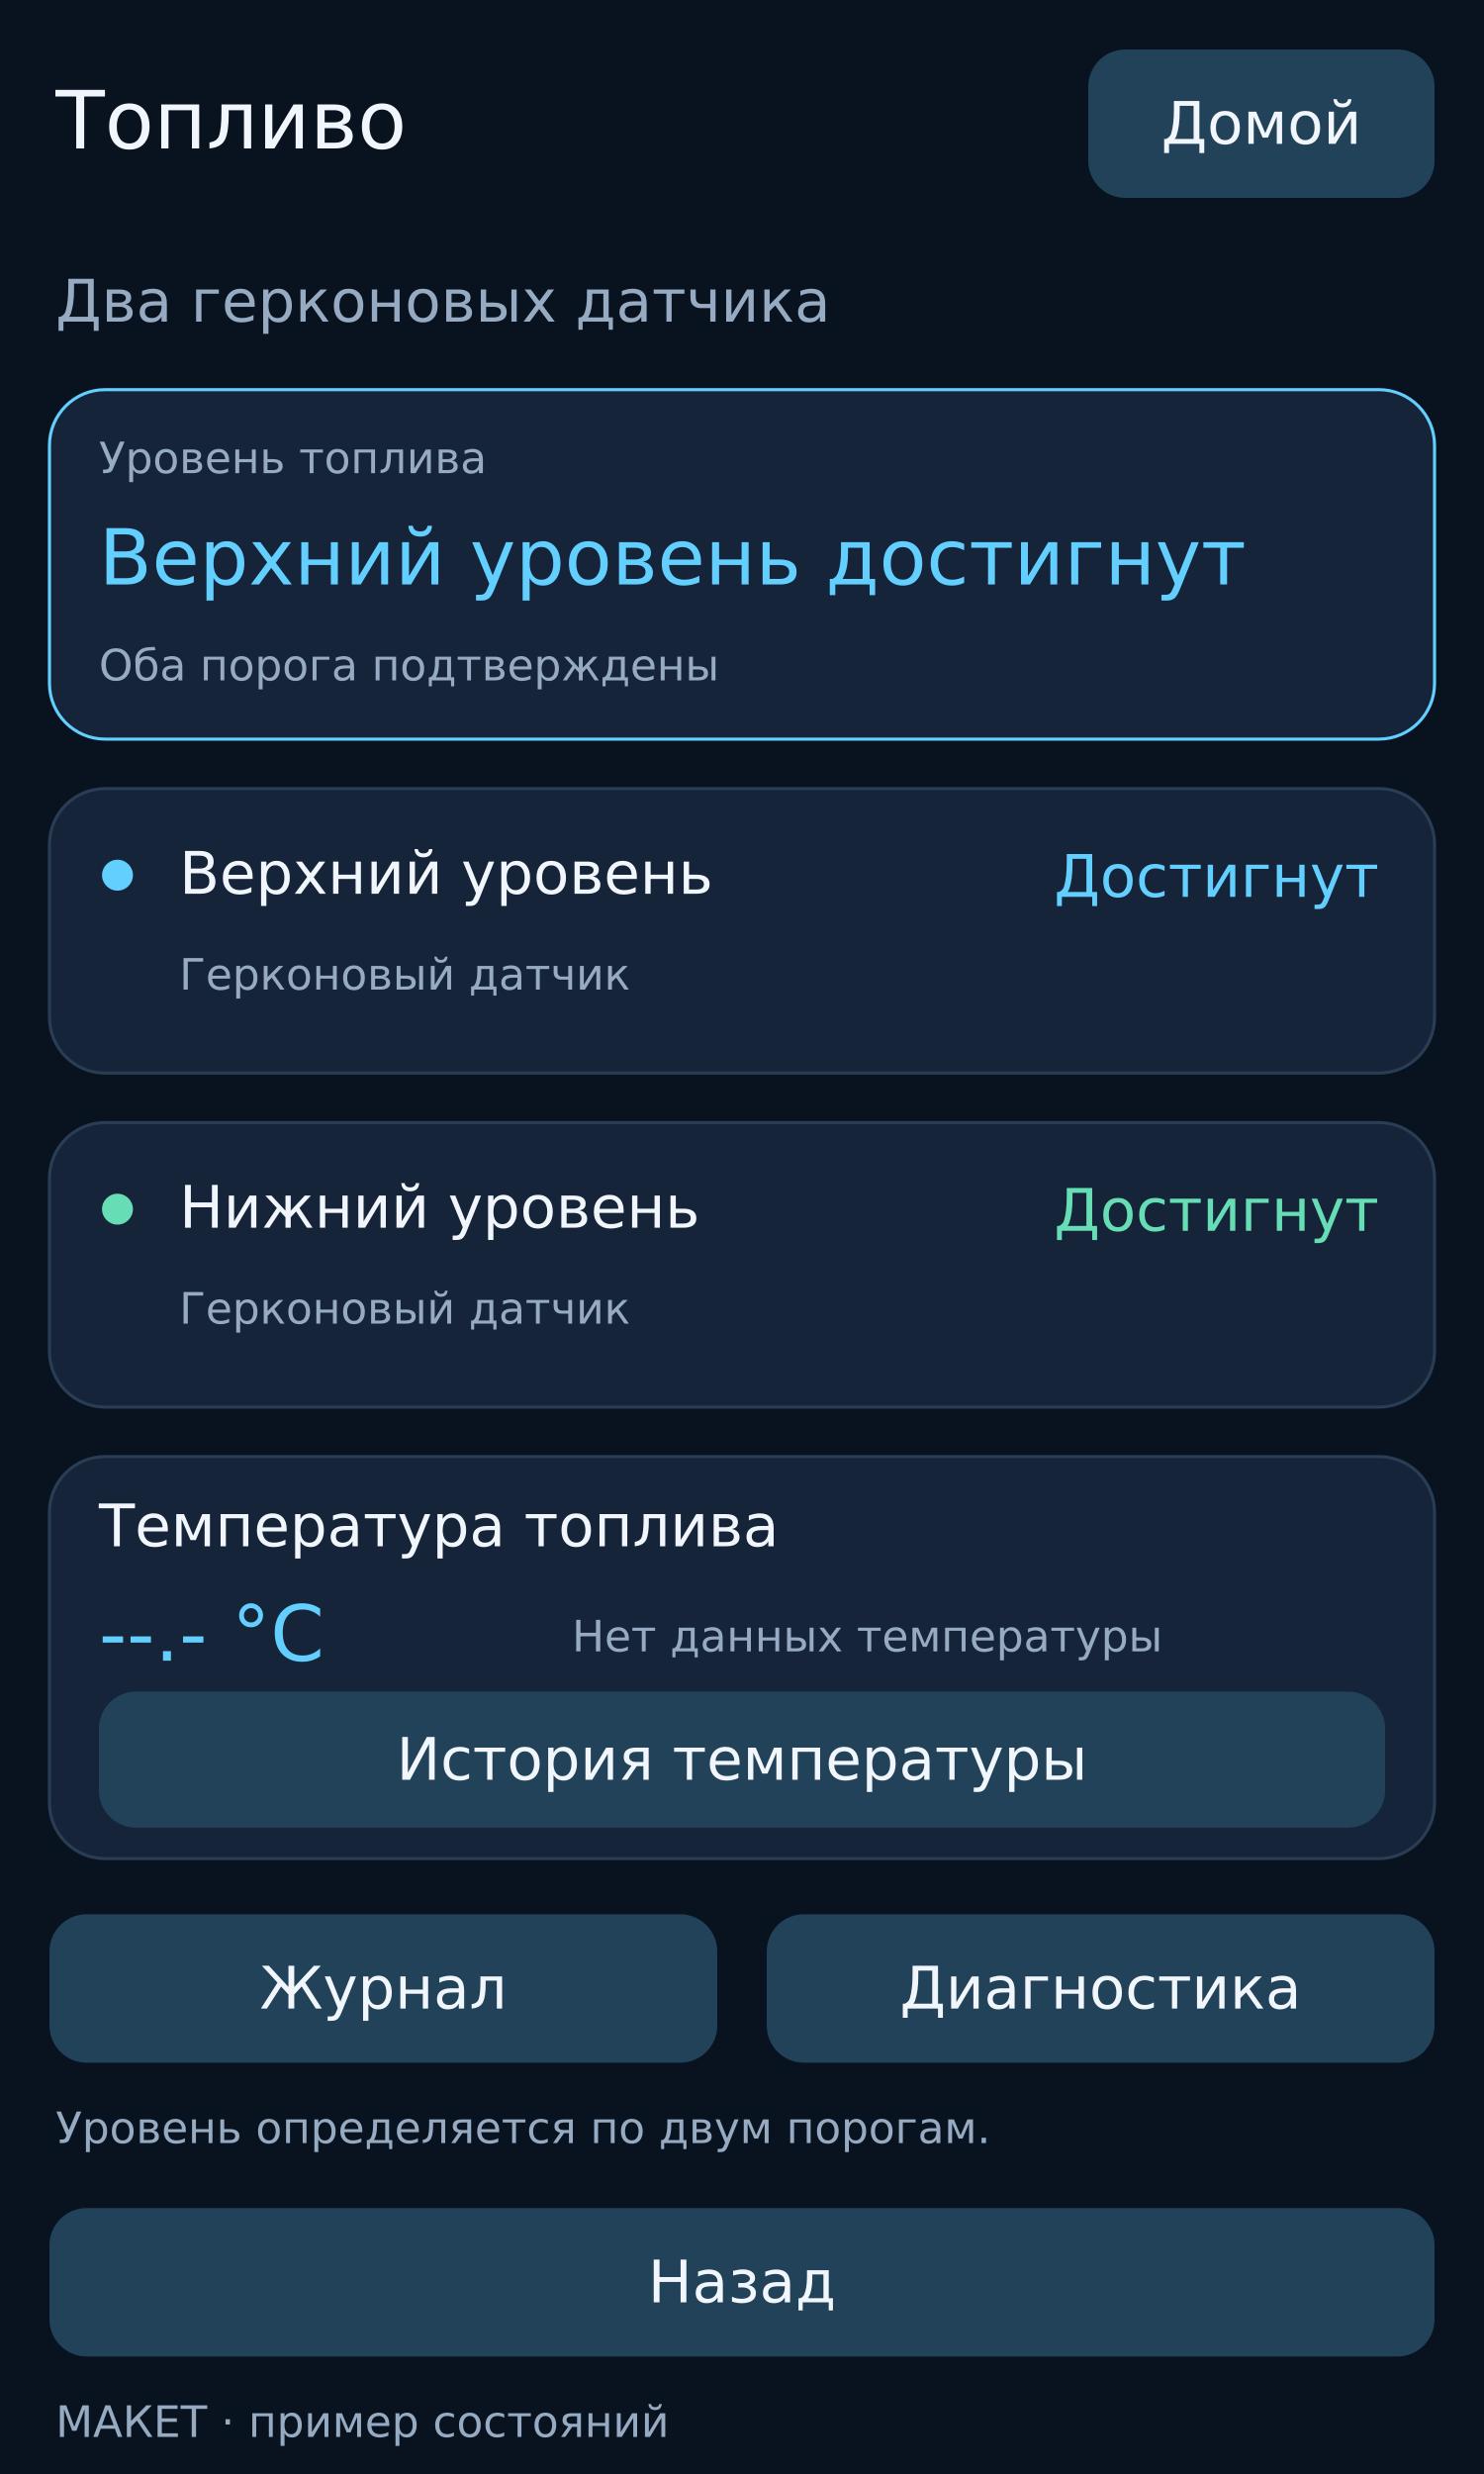
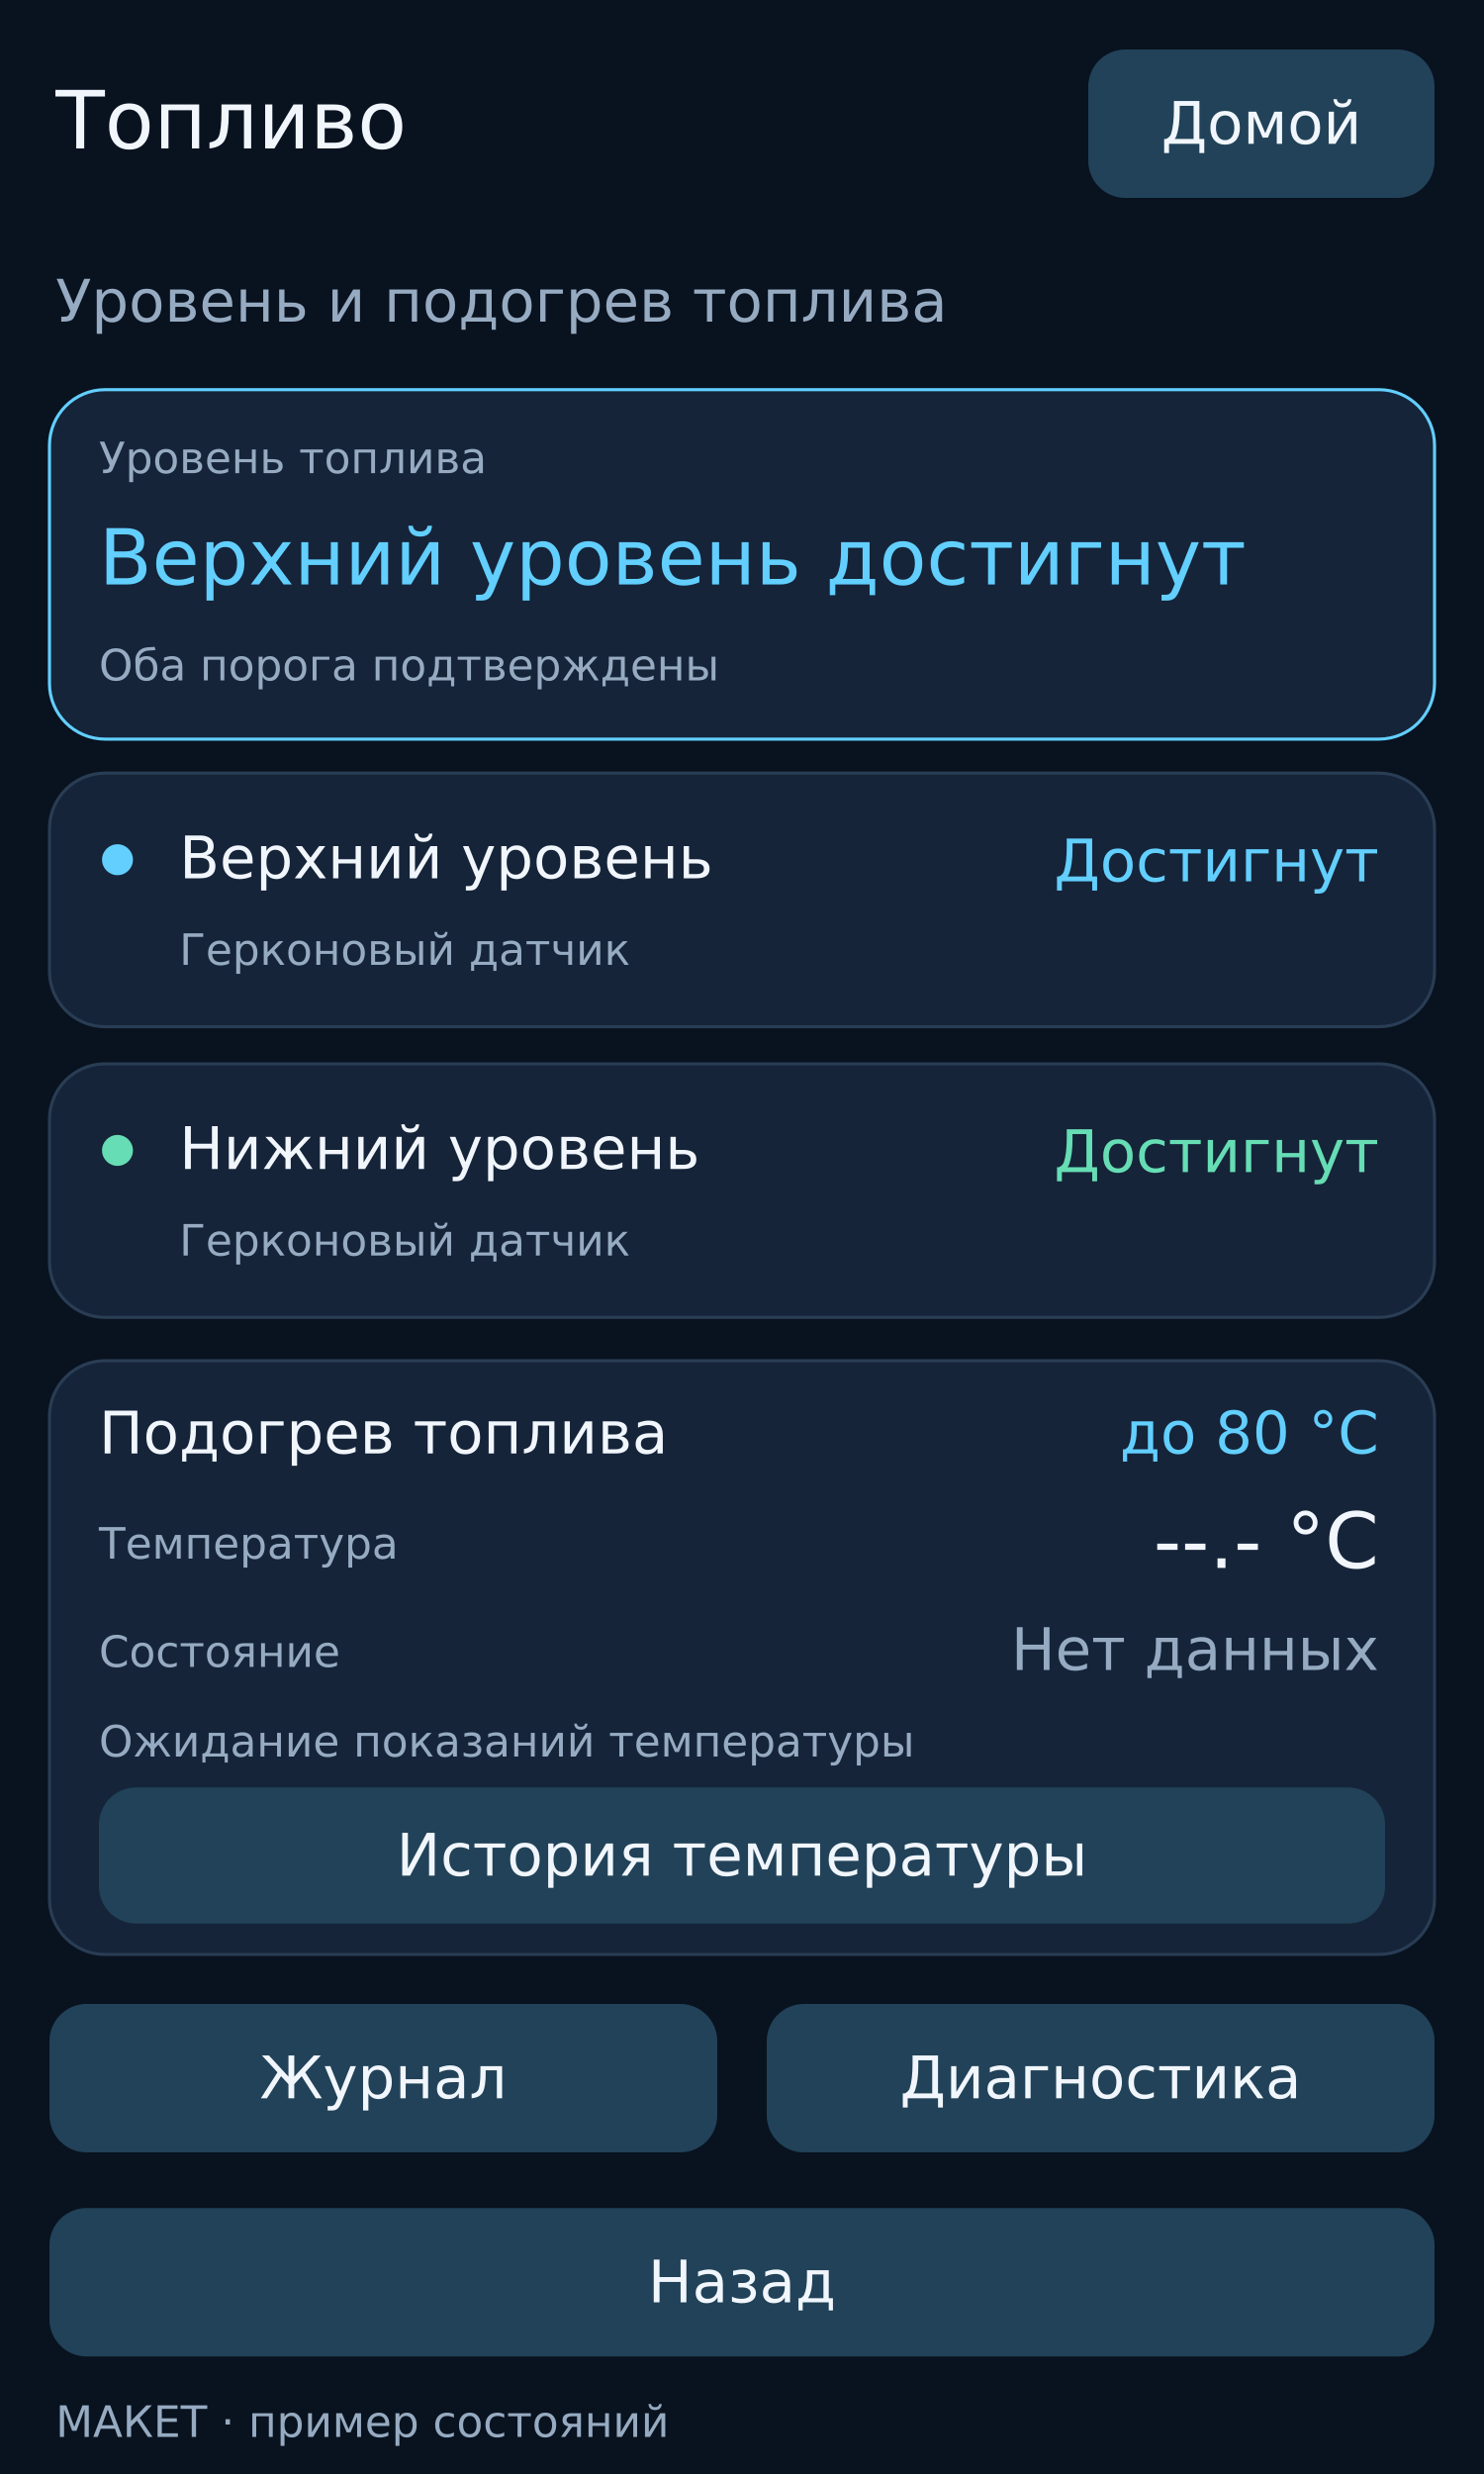
<svg xmlns="http://www.w3.org/2000/svg" width="480" height="800" viewBox="0 0 480 800" role="img" aria-label="Топливо — верхний рабочий уровень">
  <rect x="0" y="0" width="480" height="800" rx="0" fill="#09121F" />
  <text x="18" y="48" fill="#F1F6FC" font-family="DejaVu Sans" font-size="26" font-weight="400" text-anchor="start">Топливо</text>
  <rect x="352" y="16" width="112" height="48" rx="12" fill="#214258" />
  <text x="408.0" y="46.5" fill="#F1F6FC" font-family="DejaVu Sans" font-size="19" font-weight="400" text-anchor="middle">Домой</text>
-   <text x="18" y="104" fill="#96ABC1" font-family="DejaVu Sans" font-size="19" font-weight="400" text-anchor="start">Два герконовых датчика</text>
+   <text x="18" y="104" fill="#96ABC1" font-family="DejaVu Sans" font-size="19" font-weight="400" text-anchor="start">Уровень и подогрев топлива</text>
  <rect x="16" y="126" width="448" height="113" rx="18" fill="#152439" stroke="#62CFFF" stroke-width="1" />
  <text x="32" y="153" fill="#96ABC1" font-family="DejaVu Sans" font-size="14" font-weight="400" text-anchor="start">Уровень топлива</text>
  <text x="32" y="189" fill="#62CFFF" font-family="DejaVu Sans" font-size="25" font-weight="400" text-anchor="start">Верхний уровень достигнут</text>
  <text x="32" y="220" fill="#96ABC1" font-family="DejaVu Sans" font-size="14" font-weight="400" text-anchor="start">Оба порога подтверждены</text>
-   <rect x="16" y="255" width="448" height="92" rx="18" fill="#152439" stroke="#293D54" stroke-width="1" />
-   <circle cx="38" cy="283" r="5" fill="#62CFFF" />
-   <text x="58" y="289" fill="#F1F6FC" font-family="DejaVu Sans" font-size="19" font-weight="400" text-anchor="start">Верхний уровень</text>
-   <text x="58" y="320" fill="#96ABC1" font-family="DejaVu Sans" font-size="14" font-weight="400" text-anchor="start">Герконовый датчик</text>
-   <text x="446" y="290" fill="#62CFFF" font-family="DejaVu Sans" font-size="19" font-weight="400" text-anchor="end">Достигнут</text>
-   <rect x="16" y="363" width="448" height="92" rx="18" fill="#152439" stroke="#293D54" stroke-width="1" />
-   <circle cx="38" cy="391" r="5" fill="#66DDB4" />
-   <text x="58" y="397" fill="#F1F6FC" font-family="DejaVu Sans" font-size="19" font-weight="400" text-anchor="start">Нижний уровень</text>
-   <text x="58" y="428" fill="#96ABC1" font-family="DejaVu Sans" font-size="14" font-weight="400" text-anchor="start">Герконовый датчик</text>
-   <text x="446" y="398" fill="#66DDB4" font-family="DejaVu Sans" font-size="19" font-weight="400" text-anchor="end">Достигнут</text>
-   <rect x="16" y="471" width="448" height="130" rx="18" fill="#152439" stroke="#293D54" stroke-width="1" />
-   <text x="32" y="500" fill="#F1F6FC" font-family="DejaVu Sans" font-size="19" font-weight="400" text-anchor="start">Температура топлива</text>
-   <text x="32" y="537" fill="#62CFFF" font-family="DejaVu Sans" font-size="25" font-weight="400" text-anchor="start">--.- °C</text>
-   <text x="185" y="534" fill="#96ABC1" font-family="DejaVu Sans" font-size="14" font-weight="400" text-anchor="start">Нет данных температуры</text>
-   <rect x="32" y="547" width="416" height="44" rx="12" fill="#214258" />
-   <text x="240.0" y="575.5" fill="#F1F6FC" font-family="DejaVu Sans" font-size="19" font-weight="400" text-anchor="middle">История температуры</text>
-   <rect x="16" y="619" width="216" height="48" rx="12" fill="#214258" />
-   <text x="124.0" y="649.5" fill="#F1F6FC" font-family="DejaVu Sans" font-size="19" font-weight="400" text-anchor="middle">Журнал</text>
-   <rect x="248" y="619" width="216" height="48" rx="12" fill="#214258" />
-   <text x="356.0" y="649.5" fill="#F1F6FC" font-family="DejaVu Sans" font-size="19" font-weight="400" text-anchor="middle">Диагностика</text>
-   <text x="18" y="693" fill="#96ABC1" font-family="DejaVu Sans" font-size="14" font-weight="400" text-anchor="start">Уровень определяется по двум порогам.</text>
+   <rect x="16" y="250" width="448" height="82" rx="18" fill="#152439" stroke="#293D54" stroke-width="1" />
+   <circle cx="38" cy="278" r="5" fill="#62CFFF" />
+   <text x="58" y="284" fill="#F1F6FC" font-family="DejaVu Sans" font-size="19" font-weight="400" text-anchor="start">Верхний уровень</text>
+   <text x="58" y="312" fill="#96ABC1" font-family="DejaVu Sans" font-size="14" font-weight="400" text-anchor="start">Герконовый датчик</text>
+   <text x="446" y="285" fill="#62CFFF" font-family="DejaVu Sans" font-size="19" font-weight="400" text-anchor="end">Достигнут</text>
+   <rect x="16" y="344" width="448" height="82" rx="18" fill="#152439" stroke="#293D54" stroke-width="1" />
+   <circle cx="38" cy="372" r="5" fill="#66DDB4" />
+   <text x="58" y="378" fill="#F1F6FC" font-family="DejaVu Sans" font-size="19" font-weight="400" text-anchor="start">Нижний уровень</text>
+   <text x="58" y="406" fill="#96ABC1" font-family="DejaVu Sans" font-size="14" font-weight="400" text-anchor="start">Герконовый датчик</text>
+   <text x="446" y="379" fill="#66DDB4" font-family="DejaVu Sans" font-size="19" font-weight="400" text-anchor="end">Достигнут</text>
+   <rect x="16" y="440" width="448" height="192" rx="18" fill="#152439" stroke="#293D54" stroke-width="1" />
+   <text x="32" y="470" fill="#F1F6FC" font-family="DejaVu Sans" font-size="19" font-weight="400" text-anchor="start">Подогрев топлива</text>
+   <text x="446" y="470" fill="#62CFFF" font-family="DejaVu Sans" font-size="19" font-weight="400" text-anchor="end">до 80 °C</text>
+   <text x="32" y="504" fill="#96ABC1" font-family="DejaVu Sans" font-size="14" font-weight="400" text-anchor="start">Температура</text>
+   <text x="446" y="507" fill="#F1F6FC" font-family="DejaVu Sans" font-size="25" font-weight="400" text-anchor="end">--.- °C</text>
+   <text x="32" y="539" fill="#96ABC1" font-family="DejaVu Sans" font-size="14" font-weight="400" text-anchor="start">Состояние</text>
+   <text x="446" y="540" fill="#96ABC1" font-family="DejaVu Sans" font-size="19" font-weight="400" text-anchor="end">Нет данных</text>
+   <text x="32" y="568" fill="#96ABC1" font-family="DejaVu Sans" font-size="14" font-weight="400" text-anchor="start">Ожидание показаний температуры</text>
+   <rect x="32" y="578" width="416" height="44" rx="12" fill="#214258" />
+   <text x="240.0" y="606.5" fill="#F1F6FC" font-family="DejaVu Sans" font-size="19" font-weight="400" text-anchor="middle">История температуры</text>
+   <rect x="16" y="648" width="216" height="48" rx="12" fill="#214258" />
+   <text x="124.0" y="678.5" fill="#F1F6FC" font-family="DejaVu Sans" font-size="19" font-weight="400" text-anchor="middle">Журнал</text>
+   <rect x="248" y="648" width="216" height="48" rx="12" fill="#214258" />
+   <text x="356.0" y="678.5" fill="#F1F6FC" font-family="DejaVu Sans" font-size="19" font-weight="400" text-anchor="middle">Диагностика</text>
  <rect x="16" y="714" width="448" height="48" rx="12" fill="#214258" />
  <text x="240.0" y="744.5" fill="#F1F6FC" font-family="DejaVu Sans" font-size="19" font-weight="400" text-anchor="middle">Назад</text>
  <text x="18" y="788" fill="#96ABC1" font-family="DejaVu Sans" font-size="14" font-weight="400" text-anchor="start">МАКЕТ · пример состояний</text>
</svg>
